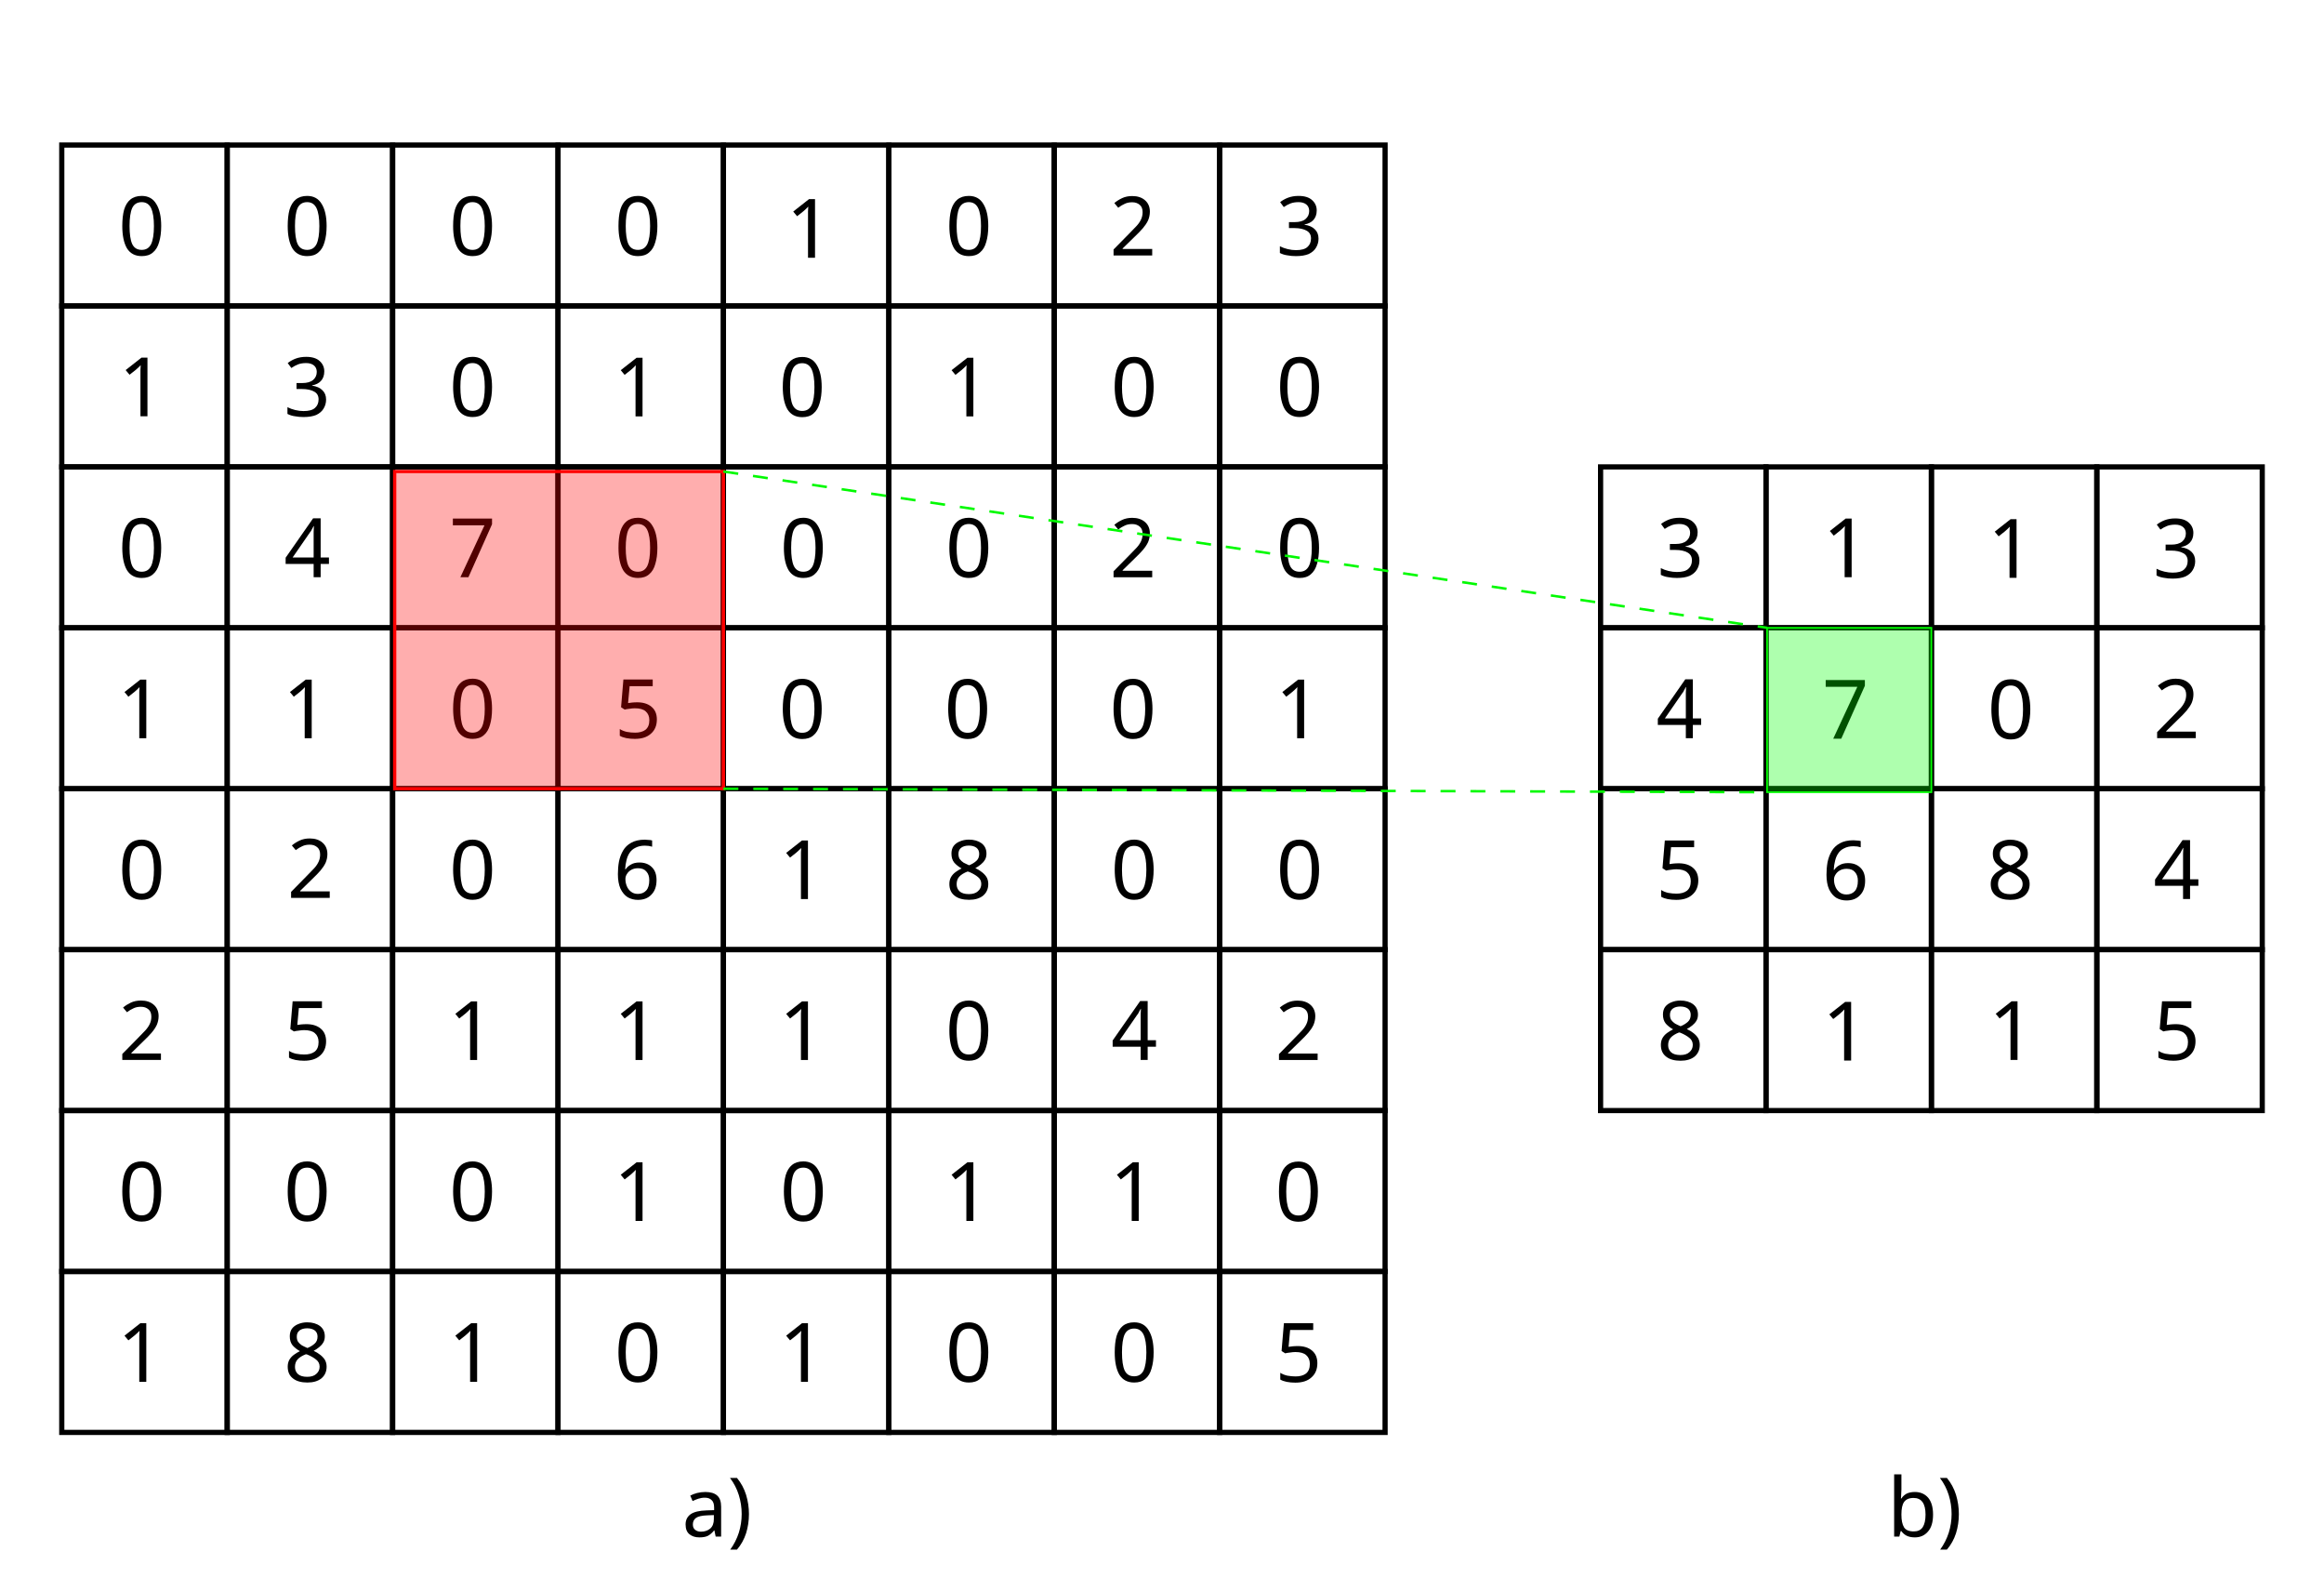
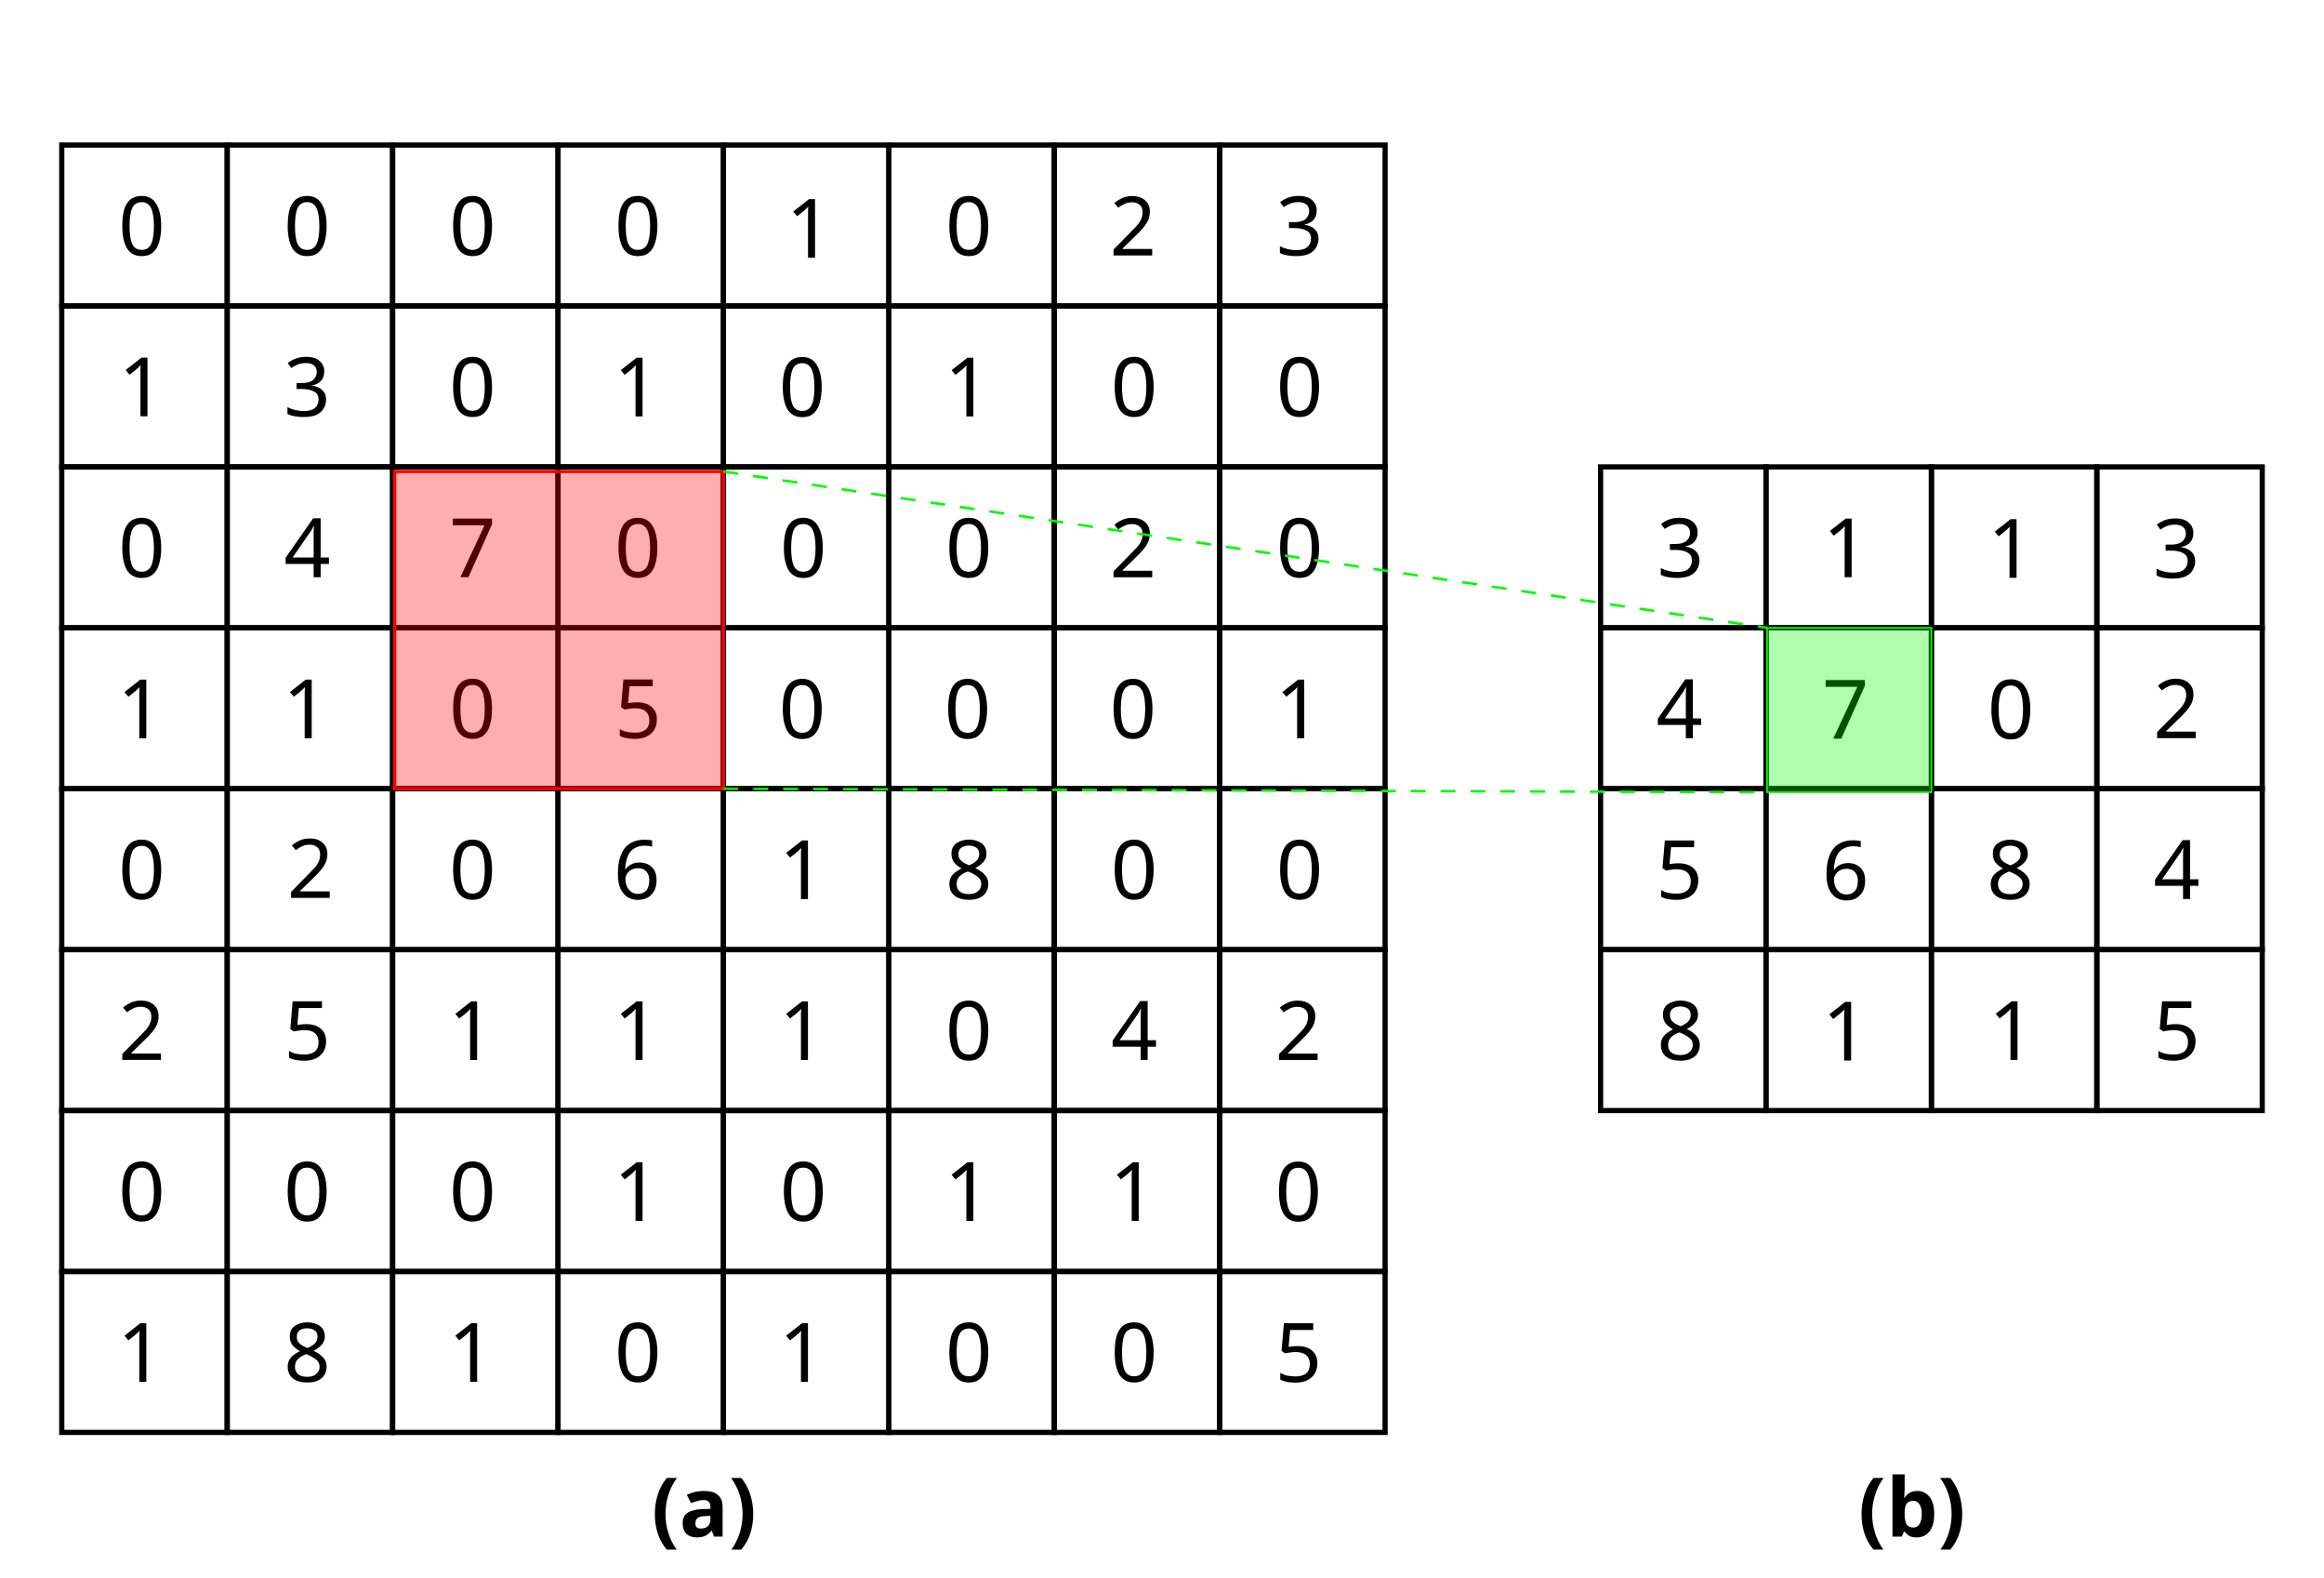
<svg xmlns="http://www.w3.org/2000/svg" width="140mm" height="95mm" viewBox="0 0 140 95" version="1.1" id="svg839">
  <defs id="defs833" />
  <g id="layer1">
-     <text xml:space="preserve" style="font-size:4.939px;line-height:1.25;font-family:sans-serif;stroke-width:0.265" x="41.068" y="92.54" id="text4012">
-       <tspan id="tspan4010" x="41.068" y="92.54" style="stroke-width:0.265">a)</tspan>
+     <text xml:space="preserve" style="font-size:4.939px;line-height:1.25;font-family:sans-serif;stroke-width:0.265" x="39.246" y="92.54" id="text4012">
+       <tspan id="tspan4010" x="39.246" y="92.54" style="font-style:normal;font-variant:normal;font-weight:bold;font-stretch:normal;font-family:sans-serif;-inkscape-font-specification:'sans-serif Bold';stroke-width:0.265">(a)</tspan>
    </text>
-     <text xml:space="preserve" style="font-size:4.939px;line-height:1.25;font-family:sans-serif;stroke-width:0.265" x="113.685" y="92.54" id="text4016">
-       <tspan id="tspan4014" x="113.685" y="92.54" style="stroke-width:0.265">b)</tspan>
+     <text xml:space="preserve" style="font-size:4.939px;line-height:1.25;font-family:sans-serif;stroke-width:0.265" x="111.939" y="92.54" id="text4016">
+       <tspan id="tspan4014" x="111.939" y="92.54" style="font-style:normal;font-variant:normal;font-weight:bold;font-stretch:normal;font-family:sans-serif;-inkscape-font-specification:'sans-serif Bold';stroke-width:0.265">(b)</tspan>
    </text>
    <g id="g2839" transform="translate(-19.85361,-0.6661653)">
      <rect style="fill:#000000;fill-opacity:0;stroke:#000000;stroke-width:0.313;stroke-miterlimit:4;stroke-dasharray:none;stroke-dashoffset:0" id="rect835-82" width="9.965" height="9.691" x="116.274" y="28.784" />
      <rect style="fill:#000000;fill-opacity:0;stroke:#000000;stroke-width:0.313;stroke-miterlimit:4;stroke-dasharray:none;stroke-dashoffset:0" id="rect835-1-0" width="9.965" height="9.691" x="126.238" y="28.784" />
      <rect style="fill:#000000;fill-opacity:0;stroke:#000000;stroke-width:0.313;stroke-miterlimit:4;stroke-dasharray:none;stroke-dashoffset:0" id="rect835-9-1" width="9.965" height="9.691" x="136.203" y="28.784" />
      <rect style="fill:#000000;fill-opacity:0;stroke:#000000;stroke-width:0.313;stroke-miterlimit:4;stroke-dasharray:none;stroke-dashoffset:0" id="rect835-0-04" width="9.965" height="9.691" x="146.168" y="28.784" />
      <rect style="fill:#000000;fill-opacity:0;stroke:#000000;stroke-width:0.313;stroke-miterlimit:4;stroke-dasharray:none;stroke-dashoffset:0" id="rect835-82-0" width="9.965" height="9.691" x="116.274" y="38.475" />
      <rect style="fill:#000000;fill-opacity:0;stroke:#000000;stroke-width:0.313;stroke-miterlimit:4;stroke-dasharray:none;stroke-dashoffset:0" id="rect835-1-0-4" width="9.965" height="9.691" x="126.238" y="38.475" />
      <rect style="fill:#000000;fill-opacity:0;stroke:#000000;stroke-width:0.313;stroke-miterlimit:4;stroke-dasharray:none;stroke-dashoffset:0" id="rect835-9-1-0" width="9.965" height="9.691" x="136.203" y="38.475" />
      <rect style="fill:#000000;fill-opacity:0;stroke:#000000;stroke-width:0.313;stroke-miterlimit:4;stroke-dasharray:none;stroke-dashoffset:0" id="rect835-0-04-4" width="9.965" height="9.691" x="146.168" y="38.475" />
      <rect style="fill:#000000;fill-opacity:0;stroke:#000000;stroke-width:0.313;stroke-miterlimit:4;stroke-dasharray:none;stroke-dashoffset:0" id="rect835-82-9" width="9.965" height="9.691" x="116.274" y="48.166" />
      <rect style="fill:#000000;fill-opacity:0;stroke:#000000;stroke-width:0.313;stroke-miterlimit:4;stroke-dasharray:none;stroke-dashoffset:0" id="rect835-1-0-45" width="9.965" height="9.691" x="126.238" y="48.166" />
      <rect style="fill:#000000;fill-opacity:0;stroke:#000000;stroke-width:0.313;stroke-miterlimit:4;stroke-dasharray:none;stroke-dashoffset:0" id="rect835-9-1-06" width="9.965" height="9.691" x="136.203" y="48.166" />
      <rect style="fill:#000000;fill-opacity:0;stroke:#000000;stroke-width:0.313;stroke-miterlimit:4;stroke-dasharray:none;stroke-dashoffset:0" id="rect835-0-04-3" width="9.965" height="9.691" x="146.168" y="48.166" />
      <rect style="fill:#000000;fill-opacity:0;stroke:#000000;stroke-width:0.313;stroke-miterlimit:4;stroke-dasharray:none;stroke-dashoffset:0" id="rect835-82-94" width="9.965" height="9.691" x="116.274" y="57.857" />
      <rect style="fill:#000000;fill-opacity:0;stroke:#000000;stroke-width:0.313;stroke-miterlimit:4;stroke-dasharray:none;stroke-dashoffset:0" id="rect835-1-0-7" width="9.965" height="9.691" x="126.238" y="57.857" />
      <rect style="fill:#000000;fill-opacity:0;stroke:#000000;stroke-width:0.313;stroke-miterlimit:4;stroke-dasharray:none;stroke-dashoffset:0" id="rect835-9-1-4" width="9.965" height="9.691" x="136.203" y="57.857" />
      <rect style="fill:#000000;fill-opacity:0;stroke:#000000;stroke-width:0.313;stroke-miterlimit:4;stroke-dasharray:none;stroke-dashoffset:0" id="rect835-0-04-2" width="9.965" height="9.691" x="146.168" y="57.857" />
      <text xml:space="preserve" style="font-size:4.939px;line-height:1.25;font-family:sans-serif;stroke-width:0.265" x="119.67" y="64.498" id="text1706-4-2-0-798-9">
        <tspan x="119.67" y="64.498" style="stroke-width:0.265" id="tspan1778-5-2-65-5">8</tspan>
      </text>
      <text xml:space="preserve" style="font-size:4.939px;line-height:1.25;font-family:sans-serif;stroke-width:0.265" x="119.614" y="54.813" id="text1706-2-4-36">
        <tspan id="tspan1704-7-0-04" x="119.614" y="54.813" style="stroke-width:0.265">5</tspan>
      </text>
      <text xml:space="preserve" style="font-size:4.939px;line-height:1.25;font-family:sans-serif;stroke-width:0.265" x="119.614" y="45.122" id="text1706-2-4-20">
        <tspan id="tspan1704-7-0-76" x="119.614" y="45.122" style="stroke-width:0.265">4</tspan>
      </text>
      <text xml:space="preserve" style="font-size:4.939px;line-height:1.25;font-family:sans-serif;stroke-width:0.265" x="119.684" y="35.424" id="text1706-4-2-0-012-51">
        <tspan x="119.684" y="35.424" style="stroke-width:0.265" id="tspan1778-5-2-389-225">3</tspan>
      </text>
      <text xml:space="preserve" style="font-size:4.939px;line-height:1.25;font-family:sans-serif;stroke-width:0.265" x="129.648" y="35.424" id="text1706-4-2-0-012-66">
        <tspan x="129.648" y="35.424" style="stroke-width:0.265" id="tspan1778-5-2-389-28">1</tspan>
      </text>
      <text xml:space="preserve" style="font-size:4.939px;line-height:1.25;font-family:sans-serif;stroke-width:0.265" x="139.582" y="35.462" id="text1706-4-2-0-24">
        <tspan x="139.582" y="35.462" style="stroke-width:0.265" id="tspan1778-5-2-22">1</tspan>
      </text>
      <text xml:space="preserve" style="font-size:4.939px;line-height:1.25;font-family:sans-serif;stroke-width:0.265" x="149.546" y="35.462" id="text1706-4-2-0-34">
        <tspan x="149.546" y="35.462" style="stroke-width:0.265" id="tspan1778-5-2-519">3</tspan>
      </text>
      <text xml:space="preserve" style="font-size:4.939px;line-height:1.25;font-family:sans-serif;stroke-width:0.265" x="129.617" y="45.153" id="text1706-4-2-0-13">
        <tspan x="129.617" y="45.153" style="stroke-width:0.265" id="tspan1778-5-2-63">7</tspan>
      </text>
      <text xml:space="preserve" style="font-size:4.939px;line-height:1.25;font-family:sans-serif;stroke-width:0.265" x="129.617" y="54.845" id="text1706-4-2-0-439">
        <tspan x="129.617" y="54.845" style="stroke-width:0.265" id="tspan1778-5-2-30">6</tspan>
      </text>
      <text xml:space="preserve" style="font-size:4.939px;line-height:1.25;font-family:sans-serif;stroke-width:0.265" x="129.617" y="64.536" id="text1706-4-2-0-712">
        <tspan x="129.617" y="64.536" style="stroke-width:0.265" id="tspan1778-5-2-270">1</tspan>
      </text>
      <text xml:space="preserve" style="font-size:4.939px;line-height:1.25;font-family:sans-serif;stroke-width:0.265" x="149.565" y="45.116" id="text1706-4-2-0-798-55">
        <tspan x="149.565" y="45.116" style="stroke-width:0.265" id="tspan1778-5-2-65-94">2</tspan>
      </text>
      <text xml:space="preserve" style="font-size:4.939px;line-height:1.25;font-family:sans-serif;stroke-width:0.265" x="139.582" y="45.153" id="text1706-4-2-0-153">
        <tspan x="139.582" y="45.153" style="stroke-width:0.265" id="tspan1778-5-2-259">0</tspan>
      </text>
      <text xml:space="preserve" style="font-size:4.939px;line-height:1.25;font-family:sans-serif;stroke-width:0.265" x="139.543" y="54.813" id="text1706-2-4-487">
        <tspan id="tspan1704-7-0-587" x="139.543" y="54.813" style="stroke-width:0.265">8</tspan>
      </text>
      <text xml:space="preserve" style="font-size:4.939px;line-height:1.25;font-family:sans-serif;stroke-width:0.265" x="139.642" y="64.498" id="text1706-4-2-0-8-9">
        <tspan x="139.642" y="64.498" style="stroke-width:0.265" id="tspan1778-5-2-16-61">1</tspan>
      </text>
      <text xml:space="preserve" style="font-size:4.939px;line-height:1.25;font-family:sans-serif;stroke-width:0.265" x="149.565" y="54.807" id="text1706-4-2-0-798-3">
        <tspan x="149.565" y="54.807" style="stroke-width:0.265" id="tspan1778-5-2-65-2">4</tspan>
      </text>
      <text xml:space="preserve" style="font-size:4.939px;line-height:1.25;font-family:sans-serif;stroke-width:0.265" x="149.565" y="64.498" id="text1706-4-2-0-798-30">
        <tspan x="149.565" y="64.498" style="stroke-width:0.265" id="tspan1778-5-2-65-85">5</tspan>
      </text>
      <rect style="fill:#00ff00;fill-opacity:0.317;stroke:#00ff00;stroke-width:0.1;stroke-miterlimit:4;stroke-dasharray:none;stroke-dashoffset:0;stroke-opacity:1" id="rect1643-5" width="9.9" height="9.9" x="126.303" y="38.475" />
    </g>
    <g id="g3034" transform="translate(-0.089965,4.275266)">
      <rect style="fill:#000000;fill-opacity:0;stroke:#000000;stroke-width:0.313;stroke-miterlimit:4;stroke-dasharray:none;stroke-dashoffset:0" id="rect835" width="9.965" height="9.691" x="3.811" y="4.46" />
      <rect style="fill:#000000;fill-opacity:0;stroke:#000000;stroke-width:0.313;stroke-miterlimit:4;stroke-dasharray:none;stroke-dashoffset:0" id="rect835-1" width="9.965" height="9.691" x="13.776" y="4.46" />
      <rect style="fill:#000000;fill-opacity:0;stroke:#000000;stroke-width:0.313;stroke-miterlimit:4;stroke-dasharray:none;stroke-dashoffset:0" id="rect835-9" width="9.965" height="9.691" x="23.74" y="4.46" />
      <rect style="fill:#000000;fill-opacity:0;stroke:#000000;stroke-width:0.313;stroke-miterlimit:4;stroke-dasharray:none;stroke-dashoffset:0" id="rect835-0" width="9.965" height="9.691" x="33.705" y="4.46" />
      <rect style="fill:#000000;fill-opacity:0;stroke:#000000;stroke-width:0.313;stroke-miterlimit:4;stroke-dasharray:none;stroke-dashoffset:0" id="rect835-18" width="9.965" height="9.691" x="43.67" y="4.46" />
      <rect style="fill:#000000;fill-opacity:0;stroke:#000000;stroke-width:0.313;stroke-miterlimit:4;stroke-dasharray:none;stroke-dashoffset:0" id="rect835-6" width="9.965" height="9.691" x="53.635" y="4.46" />
      <rect style="fill:#000000;fill-opacity:0;stroke:#000000;stroke-width:0.313;stroke-miterlimit:4;stroke-dasharray:none;stroke-dashoffset:0" id="rect835-7" width="9.965" height="9.691" x="63.599" y="4.46" />
      <rect style="fill:#000000;fill-opacity:0;stroke:#000000;stroke-width:0.313;stroke-miterlimit:4;stroke-dasharray:none;stroke-dashoffset:0" id="rect835-27" width="9.965" height="9.691" x="73.564" y="4.46" />
      <rect style="fill:#000000;fill-opacity:0;stroke:#000000;stroke-width:0.313;stroke-miterlimit:4;stroke-dasharray:none;stroke-dashoffset:0" id="rect835-5" width="9.965" height="9.691" x="3.811" y="14.151" />
      <rect style="fill:#000000;fill-opacity:0;stroke:#000000;stroke-width:0.313;stroke-miterlimit:4;stroke-dasharray:none;stroke-dashoffset:0" id="rect835-1-3" width="9.965" height="9.691" x="13.776" y="14.151" />
      <rect style="fill:#000000;fill-opacity:0;stroke:#000000;stroke-width:0.313;stroke-miterlimit:4;stroke-dasharray:none;stroke-dashoffset:0" id="rect835-9-5" width="9.965" height="9.691" x="23.74" y="14.151" />
      <rect style="fill:#000000;fill-opacity:0;stroke:#000000;stroke-width:0.313;stroke-miterlimit:4;stroke-dasharray:none;stroke-dashoffset:0" id="rect835-0-0" width="9.965" height="9.691" x="33.705" y="14.151" />
      <rect style="fill:#000000;fill-opacity:0;stroke:#000000;stroke-width:0.313;stroke-miterlimit:4;stroke-dasharray:none;stroke-dashoffset:0" id="rect835-18-3" width="9.965" height="9.691" x="43.67" y="14.151" />
      <rect style="fill:#000000;fill-opacity:0;stroke:#000000;stroke-width:0.313;stroke-miterlimit:4;stroke-dasharray:none;stroke-dashoffset:0" id="rect835-6-2" width="9.965" height="9.691" x="53.635" y="14.151" />
      <rect style="fill:#000000;fill-opacity:0;stroke:#000000;stroke-width:0.313;stroke-miterlimit:4;stroke-dasharray:none;stroke-dashoffset:0" id="rect835-7-2" width="9.965" height="9.691" x="63.599" y="14.151" />
      <rect style="fill:#000000;fill-opacity:0;stroke:#000000;stroke-width:0.313;stroke-miterlimit:4;stroke-dasharray:none;stroke-dashoffset:0" id="rect835-27-8" width="9.965" height="9.691" x="73.564" y="14.151" />
      <rect style="fill:#000000;fill-opacity:0;stroke:#000000;stroke-width:0.313;stroke-miterlimit:4;stroke-dasharray:none;stroke-dashoffset:0" id="rect835-3" width="9.965" height="9.691" x="3.811" y="23.842" />
      <rect style="fill:#000000;fill-opacity:0;stroke:#000000;stroke-width:0.313;stroke-miterlimit:4;stroke-dasharray:none;stroke-dashoffset:0" id="rect835-1-4" width="9.965" height="9.691" x="13.776" y="23.842" />
      <rect style="fill:#000000;fill-opacity:0;stroke:#000000;stroke-width:0.313;stroke-miterlimit:4;stroke-dasharray:none;stroke-dashoffset:0" id="rect835-9-7" width="9.965" height="9.691" x="23.74" y="23.842" />
      <rect style="fill:#000000;fill-opacity:0;stroke:#000000;stroke-width:0.313;stroke-miterlimit:4;stroke-dasharray:none;stroke-dashoffset:0" id="rect835-0-8" width="9.965" height="9.691" x="33.705" y="23.842" />
      <rect style="fill:#000000;fill-opacity:0;stroke:#000000;stroke-width:0.313;stroke-miterlimit:4;stroke-dasharray:none;stroke-dashoffset:0" id="rect835-18-30" width="9.965" height="9.691" x="43.67" y="23.842" />
      <rect style="fill:#000000;fill-opacity:0;stroke:#000000;stroke-width:0.313;stroke-miterlimit:4;stroke-dasharray:none;stroke-dashoffset:0" id="rect835-6-9" width="9.965" height="9.691" x="53.635" y="23.842" />
      <rect style="fill:#000000;fill-opacity:0;stroke:#000000;stroke-width:0.313;stroke-miterlimit:4;stroke-dasharray:none;stroke-dashoffset:0" id="rect835-7-27" width="9.965" height="9.691" x="63.599" y="23.842" />
      <rect style="fill:#000000;fill-opacity:0;stroke:#000000;stroke-width:0.313;stroke-miterlimit:4;stroke-dasharray:none;stroke-dashoffset:0" id="rect835-27-80" width="9.965" height="9.691" x="73.564" y="23.842" />
      <rect style="fill:#000000;fill-opacity:0;stroke:#000000;stroke-width:0.313;stroke-miterlimit:4;stroke-dasharray:none;stroke-dashoffset:0" id="rect835-2" width="9.965" height="9.691" x="3.811" y="33.533" />
      <rect style="fill:#000000;fill-opacity:0;stroke:#000000;stroke-width:0.313;stroke-miterlimit:4;stroke-dasharray:none;stroke-dashoffset:0" id="rect835-1-7" width="9.965" height="9.691" x="13.776" y="33.533" />
      <rect style="fill:#000000;fill-opacity:0;stroke:#000000;stroke-width:0.313;stroke-miterlimit:4;stroke-dasharray:none;stroke-dashoffset:0" id="rect835-9-6" width="9.965" height="9.691" x="23.74" y="33.533" />
      <rect style="fill:#000000;fill-opacity:0;stroke:#000000;stroke-width:0.313;stroke-miterlimit:4;stroke-dasharray:none;stroke-dashoffset:0" id="rect835-0-6" width="9.965" height="9.691" x="33.705" y="33.533" />
      <rect style="fill:#000000;fill-opacity:0;stroke:#000000;stroke-width:0.313;stroke-miterlimit:4;stroke-dasharray:none;stroke-dashoffset:0" id="rect835-18-9" width="9.965" height="9.691" x="43.67" y="33.533" />
      <rect style="fill:#000000;fill-opacity:0;stroke:#000000;stroke-width:0.313;stroke-miterlimit:4;stroke-dasharray:none;stroke-dashoffset:0" id="rect835-6-3" width="9.965" height="9.691" x="53.635" y="33.533" />
      <rect style="fill:#000000;fill-opacity:0;stroke:#000000;stroke-width:0.313;stroke-miterlimit:4;stroke-dasharray:none;stroke-dashoffset:0" id="rect835-7-5" width="9.965" height="9.691" x="63.599" y="33.533" />
      <rect style="fill:#000000;fill-opacity:0;stroke:#000000;stroke-width:0.313;stroke-miterlimit:4;stroke-dasharray:none;stroke-dashoffset:0" id="rect835-27-0" width="9.965" height="9.691" x="73.564" y="33.533" />
      <rect style="fill:#000000;fill-opacity:0;stroke:#000000;stroke-width:0.313;stroke-miterlimit:4;stroke-dasharray:none;stroke-dashoffset:0" id="rect835-5-5" width="9.965" height="9.691" x="3.811" y="43.225" />
      <rect style="fill:#000000;fill-opacity:0;stroke:#000000;stroke-width:0.313;stroke-miterlimit:4;stroke-dasharray:none;stroke-dashoffset:0" id="rect835-1-3-4" width="9.965" height="9.691" x="13.776" y="43.225" />
      <rect style="fill:#000000;fill-opacity:0;stroke:#000000;stroke-width:0.313;stroke-miterlimit:4;stroke-dasharray:none;stroke-dashoffset:0" id="rect835-9-5-7" width="9.965" height="9.691" x="23.74" y="43.225" />
      <rect style="fill:#000000;fill-opacity:0;stroke:#000000;stroke-width:0.313;stroke-miterlimit:4;stroke-dasharray:none;stroke-dashoffset:0" id="rect835-0-0-4" width="9.965" height="9.691" x="33.705" y="43.225" />
      <rect style="fill:#000000;fill-opacity:0;stroke:#000000;stroke-width:0.313;stroke-miterlimit:4;stroke-dasharray:none;stroke-dashoffset:0" id="rect835-18-3-0" width="9.965" height="9.691" x="43.67" y="43.225" />
      <rect style="fill:#000000;fill-opacity:0;stroke:#000000;stroke-width:0.313;stroke-miterlimit:4;stroke-dasharray:none;stroke-dashoffset:0" id="rect835-6-2-2" width="9.965" height="9.691" x="53.635" y="43.225" />
      <rect style="fill:#000000;fill-opacity:0;stroke:#000000;stroke-width:0.313;stroke-miterlimit:4;stroke-dasharray:none;stroke-dashoffset:0" id="rect835-7-2-6" width="9.965" height="9.691" x="63.599" y="43.225" />
      <rect style="fill:#000000;fill-opacity:0;stroke:#000000;stroke-width:0.313;stroke-miterlimit:4;stroke-dasharray:none;stroke-dashoffset:0" id="rect835-27-8-3" width="9.965" height="9.691" x="73.564" y="43.225" />
      <rect style="fill:#000000;fill-opacity:0;stroke:#000000;stroke-width:0.313;stroke-miterlimit:4;stroke-dasharray:none;stroke-dashoffset:0" id="rect835-3-9" width="9.965" height="9.691" x="3.811" y="52.916" />
      <rect style="fill:#000000;fill-opacity:0;stroke:#000000;stroke-width:0.313;stroke-miterlimit:4;stroke-dasharray:none;stroke-dashoffset:0" id="rect835-1-4-1" width="9.965" height="9.691" x="13.776" y="52.916" />
      <rect style="fill:#000000;fill-opacity:0;stroke:#000000;stroke-width:0.313;stroke-miterlimit:4;stroke-dasharray:none;stroke-dashoffset:0" id="rect835-9-7-7" width="9.965" height="9.691" x="23.74" y="52.916" />
      <rect style="fill:#000000;fill-opacity:0;stroke:#000000;stroke-width:0.313;stroke-miterlimit:4;stroke-dasharray:none;stroke-dashoffset:0" id="rect835-0-8-1" width="9.965" height="9.691" x="33.705" y="52.916" />
      <rect style="fill:#000000;fill-opacity:0;stroke:#000000;stroke-width:0.313;stroke-miterlimit:4;stroke-dasharray:none;stroke-dashoffset:0" id="rect835-18-30-9" width="9.965" height="9.691" x="43.67" y="52.916" />
      <rect style="fill:#000000;fill-opacity:0;stroke:#000000;stroke-width:0.313;stroke-miterlimit:4;stroke-dasharray:none;stroke-dashoffset:0" id="rect835-6-9-4" width="9.965" height="9.691" x="53.635" y="52.916" />
      <rect style="fill:#000000;fill-opacity:0;stroke:#000000;stroke-width:0.313;stroke-miterlimit:4;stroke-dasharray:none;stroke-dashoffset:0" id="rect835-7-27-5" width="9.965" height="9.691" x="63.599" y="52.916" />
      <rect style="fill:#000000;fill-opacity:0;stroke:#000000;stroke-width:0.313;stroke-miterlimit:4;stroke-dasharray:none;stroke-dashoffset:0" id="rect835-27-80-6" width="9.965" height="9.691" x="73.564" y="52.916" />
      <rect style="fill:#000000;fill-opacity:0;stroke:#000000;stroke-width:0.313;stroke-miterlimit:4;stroke-dasharray:none;stroke-dashoffset:0" id="rect835-4" width="9.965" height="9.691" x="3.811" y="62.607" />
      <rect style="fill:#000000;fill-opacity:0;stroke:#000000;stroke-width:0.313;stroke-miterlimit:4;stroke-dasharray:none;stroke-dashoffset:0" id="rect835-1-6" width="9.965" height="9.691" x="13.776" y="62.607" />
      <rect style="fill:#000000;fill-opacity:0;stroke:#000000;stroke-width:0.313;stroke-miterlimit:4;stroke-dasharray:none;stroke-dashoffset:0" id="rect835-9-75" width="9.965" height="9.691" x="23.74" y="62.607" />
      <rect style="fill:#000000;fill-opacity:0;stroke:#000000;stroke-width:0.313;stroke-miterlimit:4;stroke-dasharray:none;stroke-dashoffset:0" id="rect835-0-01" width="9.965" height="9.691" x="33.705" y="62.607" />
      <rect style="fill:#000000;fill-opacity:0;stroke:#000000;stroke-width:0.313;stroke-miterlimit:4;stroke-dasharray:none;stroke-dashoffset:0" id="rect835-18-0" width="9.965" height="9.691" x="43.67" y="62.607" />
      <rect style="fill:#000000;fill-opacity:0;stroke:#000000;stroke-width:0.313;stroke-miterlimit:4;stroke-dasharray:none;stroke-dashoffset:0" id="rect835-6-1" width="9.965" height="9.691" x="53.635" y="62.607" />
      <rect style="fill:#000000;fill-opacity:0;stroke:#000000;stroke-width:0.313;stroke-miterlimit:4;stroke-dasharray:none;stroke-dashoffset:0" id="rect835-7-55" width="9.965" height="9.691" x="63.599" y="62.607" />
      <rect style="fill:#000000;fill-opacity:0;stroke:#000000;stroke-width:0.313;stroke-miterlimit:4;stroke-dasharray:none;stroke-dashoffset:0" id="rect835-27-4" width="9.965" height="9.691" x="73.564" y="62.607" />
      <rect style="fill:#000000;fill-opacity:0;stroke:#000000;stroke-width:0.313;stroke-miterlimit:4;stroke-dasharray:none;stroke-dashoffset:0" id="rect835-5-7" width="9.965" height="9.691" x="3.811" y="72.298" />
      <rect style="fill:#000000;fill-opacity:0;stroke:#000000;stroke-width:0.313;stroke-miterlimit:4;stroke-dasharray:none;stroke-dashoffset:0" id="rect835-1-3-8" width="9.965" height="9.691" x="13.776" y="72.298" />
      <rect style="fill:#000000;fill-opacity:0;stroke:#000000;stroke-width:0.313;stroke-miterlimit:4;stroke-dasharray:none;stroke-dashoffset:0" id="rect835-9-5-0" width="9.965" height="9.691" x="23.74" y="72.298" />
      <rect style="fill:#000000;fill-opacity:0;stroke:#000000;stroke-width:0.313;stroke-miterlimit:4;stroke-dasharray:none;stroke-dashoffset:0" id="rect835-0-0-1" width="9.965" height="9.691" x="33.705" y="72.298" />
      <rect style="fill:#000000;fill-opacity:0;stroke:#000000;stroke-width:0.313;stroke-miterlimit:4;stroke-dasharray:none;stroke-dashoffset:0" id="rect835-18-3-3" width="9.965" height="9.691" x="43.67" y="72.298" />
      <rect style="fill:#000000;fill-opacity:0;stroke:#000000;stroke-width:0.313;stroke-miterlimit:4;stroke-dasharray:none;stroke-dashoffset:0" id="rect835-6-2-8" width="9.965" height="9.691" x="53.635" y="72.298" />
      <rect style="fill:#000000;fill-opacity:0;stroke:#000000;stroke-width:0.313;stroke-miterlimit:4;stroke-dasharray:none;stroke-dashoffset:0" id="rect835-7-2-9" width="9.965" height="9.691" x="63.599" y="72.298" />
      <rect style="fill:#000000;fill-opacity:0;stroke:#000000;stroke-width:0.313;stroke-miterlimit:4;stroke-dasharray:none;stroke-dashoffset:0" id="rect835-27-8-6" width="9.965" height="9.691" x="73.564" y="72.298" />
      <text xml:space="preserve" style="font-size:4.939px;line-height:1.25;font-family:sans-serif;stroke-width:0.265" x="56.975" y="20.798" id="text1706-2-4-0">
        <tspan id="tspan1704-7-0-3" x="56.975" y="20.798" style="stroke-width:0.265">1</tspan>
      </text>
      <text xml:space="preserve" style="font-size:4.939px;line-height:1.25;font-family:sans-serif;stroke-width:0.265" x="57.045" y="30.482" id="text1706-2-4-7">
        <tspan id="tspan1704-7-0-2" x="57.045" y="30.482" style="stroke-width:0.265">0</tspan>
      </text>
      <text xml:space="preserve" style="font-size:4.939px;line-height:1.25;font-family:sans-serif;stroke-width:0.265" x="56.975" y="40.181" id="text1706-2-4-4">
        <tspan id="tspan1704-7-0-9" x="56.975" y="40.181" style="stroke-width:0.265">0</tspan>
      </text>
      <text xml:space="preserve" style="font-size:4.939px;line-height:1.25;font-family:sans-serif;stroke-width:0.265" x="66.939" y="30.489" id="text1706-2-4-8">
        <tspan id="tspan1704-7-0-1" x="66.939" y="30.489" style="stroke-width:0.265">2</tspan>
      </text>
      <text xml:space="preserve" style="font-size:4.939px;line-height:1.25;font-family:sans-serif;stroke-width:0.265" x="66.939" y="40.181" id="text1706-2-4-73">
        <tspan id="tspan1704-7-0-36" x="66.939" y="40.181" style="stroke-width:0.265">0</tspan>
      </text>
      <text xml:space="preserve" style="font-size:4.939px;line-height:1.25;font-family:sans-serif;stroke-width:0.265" x="76.904" y="40.181" id="text1706-2-4-78">
        <tspan id="tspan1704-7-0-33" x="76.904" y="40.181" style="stroke-width:0.265">1</tspan>
      </text>
      <text xml:space="preserve" style="font-size:4.939px;line-height:1.25;font-family:sans-serif;stroke-width:0.265" x="67.009" y="20.791" id="text1706-4-2-0-1">
        <tspan x="67.009" y="20.791" style="stroke-width:0.265" id="tspan1778-5-2-9">0</tspan>
      </text>
      <text xml:space="preserve" style="font-size:4.939px;line-height:1.25;font-family:sans-serif;stroke-width:0.265" x="76.974" y="20.791" id="text1706-4-2-0-2">
        <tspan x="76.974" y="20.791" style="stroke-width:0.265" id="tspan1778-5-2-5">0</tspan>
      </text>
      <text xml:space="preserve" style="font-size:4.939px;line-height:1.25;font-family:sans-serif;stroke-width:0.265" x="76.974" y="30.482" id="text1706-4-2-0-5">
        <tspan x="76.974" y="30.482" style="stroke-width:0.265" id="tspan1778-5-2-2">0</tspan>
      </text>
      <text xml:space="preserve" style="font-size:4.939px;line-height:1.25;font-family:sans-serif;stroke-width:0.265" x="66.939" y="11.107" id="text1706-2-4-3">
        <tspan id="tspan1704-7-0-8" x="66.939" y="11.107" style="stroke-width:0.265">2</tspan>
      </text>
      <text xml:space="preserve" style="font-size:4.939px;line-height:1.25;font-family:sans-serif;stroke-width:0.265" x="76.974" y="11.1" id="text1706-4-2-0-65">
        <tspan x="76.974" y="11.1" style="stroke-width:0.265" id="tspan1778-5-2-7">3</tspan>
      </text>
      <text xml:space="preserve" style="font-size:4.939px;line-height:1.25;font-family:sans-serif;stroke-width:0.265" x="57.045" y="11.1" id="text1706-4-2-0-3">
        <tspan x="57.045" y="11.1" style="stroke-width:0.265" id="tspan1778-5-2-6">0</tspan>
      </text>
      <text xml:space="preserve" style="font-size:4.939px;line-height:1.25;font-family:sans-serif;stroke-width:0.265" x="76.974" y="49.865" id="text1706-4-2-0-79">
        <tspan x="76.974" y="49.865" style="stroke-width:0.265" id="tspan1778-5-2-3">0</tspan>
      </text>
      <text xml:space="preserve" style="font-size:4.939px;line-height:1.25;font-family:sans-serif;stroke-width:0.265" x="67.009" y="49.865" id="text1706-4-2-0-71">
        <tspan x="67.009" y="49.865" style="stroke-width:0.265" id="tspan1778-5-2-73">0</tspan>
      </text>
      <text xml:space="preserve" style="font-size:4.939px;line-height:1.25;font-family:sans-serif;stroke-width:0.265" x="57.045" y="49.865" id="text1706-4-2-0-10">
        <tspan x="57.045" y="49.865" style="stroke-width:0.265" id="tspan1778-5-2-38">8</tspan>
      </text>
      <text xml:space="preserve" style="font-size:4.939px;line-height:1.25;font-family:sans-serif;stroke-width:0.265" x="76.904" y="59.563" id="text1706-2-4-28">
        <tspan id="tspan1704-7-0-85" x="76.904" y="59.563" style="stroke-width:0.265">2</tspan>
      </text>
      <text xml:space="preserve" style="font-size:4.939px;line-height:1.25;font-family:sans-serif;stroke-width:0.265" x="66.939" y="69.254" id="text1706-2-4-22">
        <tspan id="tspan1704-7-0-15" x="66.939" y="69.254" style="stroke-width:0.265">1</tspan>
      </text>
      <text xml:space="preserve" style="font-size:4.939px;line-height:1.25;font-family:sans-serif;stroke-width:0.265" x="56.975" y="69.254" id="text1706-2-4-9">
        <tspan id="tspan1704-7-0-31" x="56.975" y="69.254" style="stroke-width:0.265">1</tspan>
      </text>
      <text xml:space="preserve" style="font-size:4.939px;line-height:1.25;font-family:sans-serif;stroke-width:0.265" x="57.045" y="59.556" id="text1706-4-2-0-4">
        <tspan x="57.045" y="59.556" style="stroke-width:0.265" id="tspan1778-5-2-44">0</tspan>
      </text>
      <text xml:space="preserve" style="font-size:4.939px;line-height:1.25;font-family:sans-serif;stroke-width:0.265" x="67.009" y="59.556" id="text1706-4-2-0-38">
        <tspan x="67.009" y="59.556" style="stroke-width:0.265" id="tspan1778-5-2-99">4</tspan>
      </text>
      <text xml:space="preserve" style="font-size:4.939px;line-height:1.25;font-family:sans-serif;stroke-width:0.265" x="67.009" y="78.938" id="text1706-4-2-0-01">
        <tspan x="67.009" y="78.938" style="stroke-width:0.265" id="tspan1778-5-2-8">0</tspan>
      </text>
      <text xml:space="preserve" style="font-size:4.939px;line-height:1.25;font-family:sans-serif;stroke-width:0.265" x="76.904" y="78.946" id="text1706-2-4-37">
        <tspan id="tspan1704-7-0-6" x="76.904" y="78.946" style="stroke-width:0.265">5</tspan>
      </text>
      <text xml:space="preserve" style="font-size:4.939px;line-height:1.25;font-family:sans-serif;stroke-width:0.265" x="76.904" y="69.254" id="text1706-2-4-51">
        <tspan id="tspan1704-7-0-42" x="76.904" y="69.254" style="stroke-width:0.265">0</tspan>
      </text>
      <text xml:space="preserve" style="font-size:4.939px;line-height:1.25;font-family:sans-serif;stroke-width:0.265" x="57.045" y="78.938" id="text1706-4-2-0-63">
        <tspan x="57.045" y="78.938" style="stroke-width:0.265" id="tspan1778-5-2-449">0</tspan>
      </text>
      <text xml:space="preserve" style="font-size:4.939px;line-height:1.25;font-family:sans-serif;stroke-width:0.265" x="47.01" y="49.872" id="text1706-2-4-1">
        <tspan id="tspan1704-7-0-50" x="47.01" y="49.872" style="stroke-width:0.265">1</tspan>
      </text>
      <text xml:space="preserve" style="font-size:4.939px;line-height:1.25;font-family:sans-serif;stroke-width:0.265" x="47.01" y="59.563" id="text1706-2-4-81">
        <tspan id="tspan1704-7-0-68" x="47.01" y="59.563" style="stroke-width:0.265">1</tspan>
      </text>
      <text xml:space="preserve" style="font-size:4.939px;line-height:1.25;font-family:sans-serif;stroke-width:0.265" x="37.045" y="49.872" id="text1706-2-4-14">
        <tspan id="tspan1704-7-0-7" x="37.045" y="49.872" style="stroke-width:0.265">6</tspan>
      </text>
      <text xml:space="preserve" style="font-size:4.939px;line-height:1.25;font-family:sans-serif;stroke-width:0.265" x="37.045" y="69.254" id="text1706-2-4-48">
        <tspan id="tspan1704-7-0-55" x="37.045" y="69.254" style="stroke-width:0.265">1</tspan>
      </text>
      <text xml:space="preserve" style="font-size:4.939px;line-height:1.25;font-family:sans-serif;stroke-width:0.265" x="37.045" y="59.563" id="text1706-2-4-96">
        <tspan id="tspan1704-7-0-38" x="37.045" y="59.563" style="stroke-width:0.265">1</tspan>
      </text>
      <text xml:space="preserve" style="font-size:4.939px;line-height:1.25;font-family:sans-serif;stroke-width:0.265" x="47.08" y="69.247" id="text1706-4-2-0-012-2">
        <tspan x="47.08" y="69.247" style="stroke-width:0.265" id="tspan1778-5-2-389-6">0</tspan>
      </text>
      <text xml:space="preserve" style="font-size:4.939px;line-height:1.25;font-family:sans-serif;stroke-width:0.265" x="37.115" y="78.938" id="text1706-4-2-0-012-0">
        <tspan x="37.115" y="78.938" style="stroke-width:0.265" id="tspan1778-5-2-389-64">0</tspan>
      </text>
      <text xml:space="preserve" style="font-size:4.939px;line-height:1.25;font-family:sans-serif;stroke-width:0.265" x="47.01" y="78.946" id="text1706-2-4-10">
        <tspan id="tspan1704-7-0-51" x="47.01" y="78.946" style="stroke-width:0.265">1</tspan>
      </text>
      <text xml:space="preserve" style="font-size:4.939px;line-height:1.25;font-family:sans-serif;stroke-width:0.265" x="27.081" y="59.563" id="text1706-2-4-83">
        <tspan id="tspan1704-7-0-59" x="27.081" y="59.563" style="stroke-width:0.265">1</tspan>
      </text>
      <text xml:space="preserve" style="font-size:4.939px;line-height:1.25;font-family:sans-serif;stroke-width:0.265" x="27.081" y="78.946" id="text1706-2-4-12">
        <tspan id="tspan1704-7-0-30" x="27.081" y="78.946" style="stroke-width:0.265">1</tspan>
      </text>
      <text xml:space="preserve" style="font-size:4.939px;line-height:1.25;font-family:sans-serif;stroke-width:0.265" x="17.186" y="78.938" id="text1706-4-2-0-012-3">
        <tspan x="17.186" y="78.938" style="stroke-width:0.265" id="tspan1778-5-2-389-76">8</tspan>
      </text>
      <text xml:space="preserve" style="font-size:4.939px;line-height:1.25;font-family:sans-serif;stroke-width:0.265" x="17.186" y="69.247" id="text1706-4-2-0-012-4">
        <tspan x="17.186" y="69.247" style="stroke-width:0.265" id="tspan1778-5-2-389-5">0</tspan>
      </text>
      <text xml:space="preserve" style="font-size:4.939px;line-height:1.25;font-family:sans-serif;stroke-width:0.265" x="17.186" y="59.556" id="text1706-4-2-0-012-44">
        <tspan x="17.186" y="59.556" style="stroke-width:0.265" id="tspan1778-5-2-389-9">5</tspan>
      </text>
      <text xml:space="preserve" style="font-size:4.939px;line-height:1.25;font-family:sans-serif;stroke-width:0.265" x="27.151" y="69.247" id="text1706-4-2-0-012-67">
        <tspan x="27.151" y="69.247" style="stroke-width:0.265" id="tspan1778-5-2-389-2">0</tspan>
      </text>
      <text xml:space="preserve" style="font-size:4.939px;line-height:1.25;font-family:sans-serif;stroke-width:0.265" x="7.221" y="69.247" id="text1706-4-2-0-012-31">
        <tspan x="7.221" y="69.247" style="stroke-width:0.265" id="tspan1778-5-2-389-22">0</tspan>
      </text>
      <text xml:space="preserve" style="font-size:4.939px;line-height:1.25;font-family:sans-serif;stroke-width:0.265" x="7.151" y="78.946" id="text1706-2-4-17">
        <tspan id="tspan1704-7-0-47" x="7.151" y="78.946" style="stroke-width:0.265">1</tspan>
      </text>
      <text xml:space="preserve" style="font-size:4.939px;line-height:1.25;font-family:sans-serif;stroke-width:0.265" x="7.221" y="59.556" id="text1706-4-2-0-012-1">
        <tspan x="7.221" y="59.556" style="stroke-width:0.265" id="tspan1778-5-2-389-55">2</tspan>
      </text>
      <text xml:space="preserve" style="font-size:4.939px;line-height:1.25;font-family:sans-serif;stroke-width:0.265" x="7.221" y="11.1" id="text1706-4-2-0-012-5">
        <tspan x="7.221" y="11.1" style="stroke-width:0.265" id="tspan1778-5-2-389-1">0</tspan>
      </text>
      <text xml:space="preserve" style="font-size:4.939px;line-height:1.25;font-family:sans-serif;stroke-width:0.265" x="17.186" y="20.791" id="text1706-4-2-0-012-24">
        <tspan x="17.186" y="20.791" style="stroke-width:0.265" id="tspan1778-5-2-389-70">3</tspan>
      </text>
      <text xml:space="preserve" style="font-size:4.939px;line-height:1.25;font-family:sans-serif;stroke-width:0.265" x="27.151" y="30.482" id="text1706-4-2-0-012-07">
        <tspan x="27.151" y="30.482" style="stroke-width:0.265" id="tspan1778-5-2-389-32">7</tspan>
      </text>
      <text xml:space="preserve" style="font-size:4.939px;line-height:1.25;font-family:sans-serif;stroke-width:0.265" x="27.151" y="11.1" id="text1706-4-2-0-012-41">
        <tspan x="27.151" y="11.1" style="stroke-width:0.265" id="tspan1778-5-2-389-8">0</tspan>
      </text>
      <text xml:space="preserve" style="font-size:4.939px;line-height:1.25;font-family:sans-serif;stroke-width:0.265" x="7.221" y="30.482" id="text1706-4-2-0-012-9">
        <tspan x="7.221" y="30.482" style="stroke-width:0.265" id="tspan1778-5-2-389-0">0</tspan>
      </text>
      <text xml:space="preserve" style="font-size:4.939px;line-height:1.25;font-family:sans-serif;stroke-width:0.265" x="17.186" y="30.482" id="text1706-4-2-0-012-92">
        <tspan x="17.186" y="30.482" style="stroke-width:0.265" id="tspan1778-5-2-389-07">4</tspan>
      </text>
      <text xml:space="preserve" style="font-size:4.939px;line-height:1.25;font-family:sans-serif;stroke-width:0.265" x="27.151" y="20.791" id="text1706-4-2-0-012-083">
        <tspan x="27.151" y="20.791" style="stroke-width:0.265" id="tspan1778-5-2-389-36">0</tspan>
      </text>
      <text xml:space="preserve" style="font-size:4.939px;line-height:1.25;font-family:sans-serif;stroke-width:0.265" x="17.186" y="11.1" id="text1706-4-2-0-012-48">
        <tspan x="17.186" y="11.1" style="stroke-width:0.265" id="tspan1778-5-2-389-38">0</tspan>
      </text>
      <text xml:space="preserve" style="font-size:4.939px;line-height:1.25;font-family:sans-serif;stroke-width:0.265" x="7.221" y="20.791" id="text1706-4-2-0-012-55">
        <tspan x="7.221" y="20.791" style="stroke-width:0.265" id="tspan1778-5-2-389-46">1</tspan>
      </text>
      <text xml:space="preserve" style="font-size:4.939px;line-height:1.25;font-family:sans-serif;stroke-width:0.265" x="37.115" y="40.173" id="text1706-4-2-0-012-10">
        <tspan x="37.115" y="40.173" style="stroke-width:0.265" id="tspan1778-5-2-389-318">5</tspan>
      </text>
      <text xml:space="preserve" style="font-size:4.939px;line-height:1.25;font-family:sans-serif;stroke-width:0.265" x="27.151" y="40.173" id="text1706-4-2-0-012-32">
        <tspan x="27.151" y="40.173" style="stroke-width:0.265" id="tspan1778-5-2-389-67">0</tspan>
      </text>
      <text xml:space="preserve" style="font-size:4.939px;line-height:1.25;font-family:sans-serif;stroke-width:0.265" x="37.115" y="30.482" id="text1706-4-2-0-012-7">
        <tspan x="37.115" y="30.482" style="stroke-width:0.265" id="tspan1778-5-2-389-323">0</tspan>
      </text>
      <text xml:space="preserve" style="font-size:4.939px;line-height:1.25;font-family:sans-serif;stroke-width:0.265" x="17.116" y="40.181" id="text1706-2-4-32">
        <tspan id="tspan1704-7-0-0" x="17.116" y="40.181" style="stroke-width:0.265">1</tspan>
      </text>
      <text xml:space="preserve" style="font-size:4.939px;line-height:1.25;font-family:sans-serif;stroke-width:0.265" x="17.389" y="49.797" id="text1706-2-4-77">
        <tspan id="tspan1704-7-0-854" x="17.389" y="49.797" style="stroke-width:0.265">2</tspan>
      </text>
      <text xml:space="preserve" style="font-size:4.939px;line-height:1.25;font-family:sans-serif;stroke-width:0.265" x="47.01" y="40.181" id="text1706-2-4-6">
        <tspan id="tspan1704-7-0-58" x="47.01" y="40.181" style="stroke-width:0.265">0</tspan>
      </text>
      <text xml:space="preserve" style="font-size:4.939px;line-height:1.25;font-family:sans-serif;stroke-width:0.265" x="37.045" y="20.798" id="text1706-2-4-55">
        <tspan id="tspan1704-7-0-383" x="37.045" y="20.798" style="stroke-width:0.265">1</tspan>
      </text>
      <text xml:space="preserve" style="font-size:4.939px;line-height:1.25;font-family:sans-serif;stroke-width:0.265" x="47.01" y="20.798" id="text1706-2-4-09">
        <tspan id="tspan1704-7-0-65" x="47.01" y="20.798" style="stroke-width:0.265">0</tspan>
      </text>
      <text xml:space="preserve" style="font-size:4.939px;line-height:1.25;font-family:sans-serif;stroke-width:0.265" x="47.438" y="11.244" id="text1706-2-4-42">
        <tspan id="tspan1704-7-0-87" x="47.438" y="11.244" style="stroke-width:0.265">1</tspan>
      </text>
      <text xml:space="preserve" style="font-size:4.939px;line-height:1.25;font-family:sans-serif;stroke-width:0.265" x="7.151" y="40.181" id="text1706-2-4-18">
        <tspan id="tspan1704-7-0-39" x="7.151" y="40.181" style="stroke-width:0.265">1</tspan>
      </text>
      <text xml:space="preserve" style="font-size:4.939px;line-height:1.25;font-family:sans-serif;stroke-width:0.265" x="7.221" y="49.865" id="text1706-4-2-0-012-14">
        <tspan x="7.221" y="49.865" style="stroke-width:0.265" id="tspan1778-5-2-389-09">0</tspan>
      </text>
      <text xml:space="preserve" style="font-size:4.939px;line-height:1.25;font-family:sans-serif;stroke-width:0.265" x="27.151" y="49.865" id="text1706-4-2-0-012-09">
        <tspan x="27.151" y="49.865" style="stroke-width:0.265" id="tspan1778-5-2-389-97">0</tspan>
      </text>
      <text xml:space="preserve" style="font-size:4.939px;line-height:1.25;font-family:sans-serif;stroke-width:0.265" x="47.08" y="30.482" id="text1706-4-2-0-012-54">
        <tspan x="47.08" y="30.482" style="stroke-width:0.265" id="tspan1778-5-2-389-41">0</tspan>
      </text>
      <text xml:space="preserve" style="font-size:4.939px;line-height:1.25;font-family:sans-serif;stroke-width:0.265" x="37.115" y="11.1" id="text1706-4-2-0-012-8">
        <tspan x="37.115" y="11.1" style="stroke-width:0.265" id="tspan1778-5-2-389-75">0</tspan>
      </text>
      <rect style="fill:#ff0000;fill-opacity:0.317;stroke:#ff0000;stroke-width:0.196;stroke-miterlimit:4;stroke-dasharray:none;stroke-dashoffset:0;stroke-opacity:1" id="rect1643" width="19.804" height="19.104" x="23.866" y="24.12" />
    </g>
    <path style="fill:none;stroke:#00fa00;stroke-width:0.15;stroke-linecap:butt;stroke-linejoin:miter;stroke-miterlimit:4;stroke-dasharray:0.9, 0.9;stroke-dashoffset:0;stroke-opacity:1" d="m 43.58,28.396 62.869,9.413" id="path3284" />
    <path style="fill:none;stroke:#00fa00;stroke-width:0.15;stroke-linecap:butt;stroke-linejoin:miter;stroke-miterlimit:4;stroke-dasharray:0.9, 0.9;stroke-dashoffset:0;stroke-opacity:1" d="m 43.58,47.5 62.869,0.209" id="path3286" />
  </g>
</svg>
